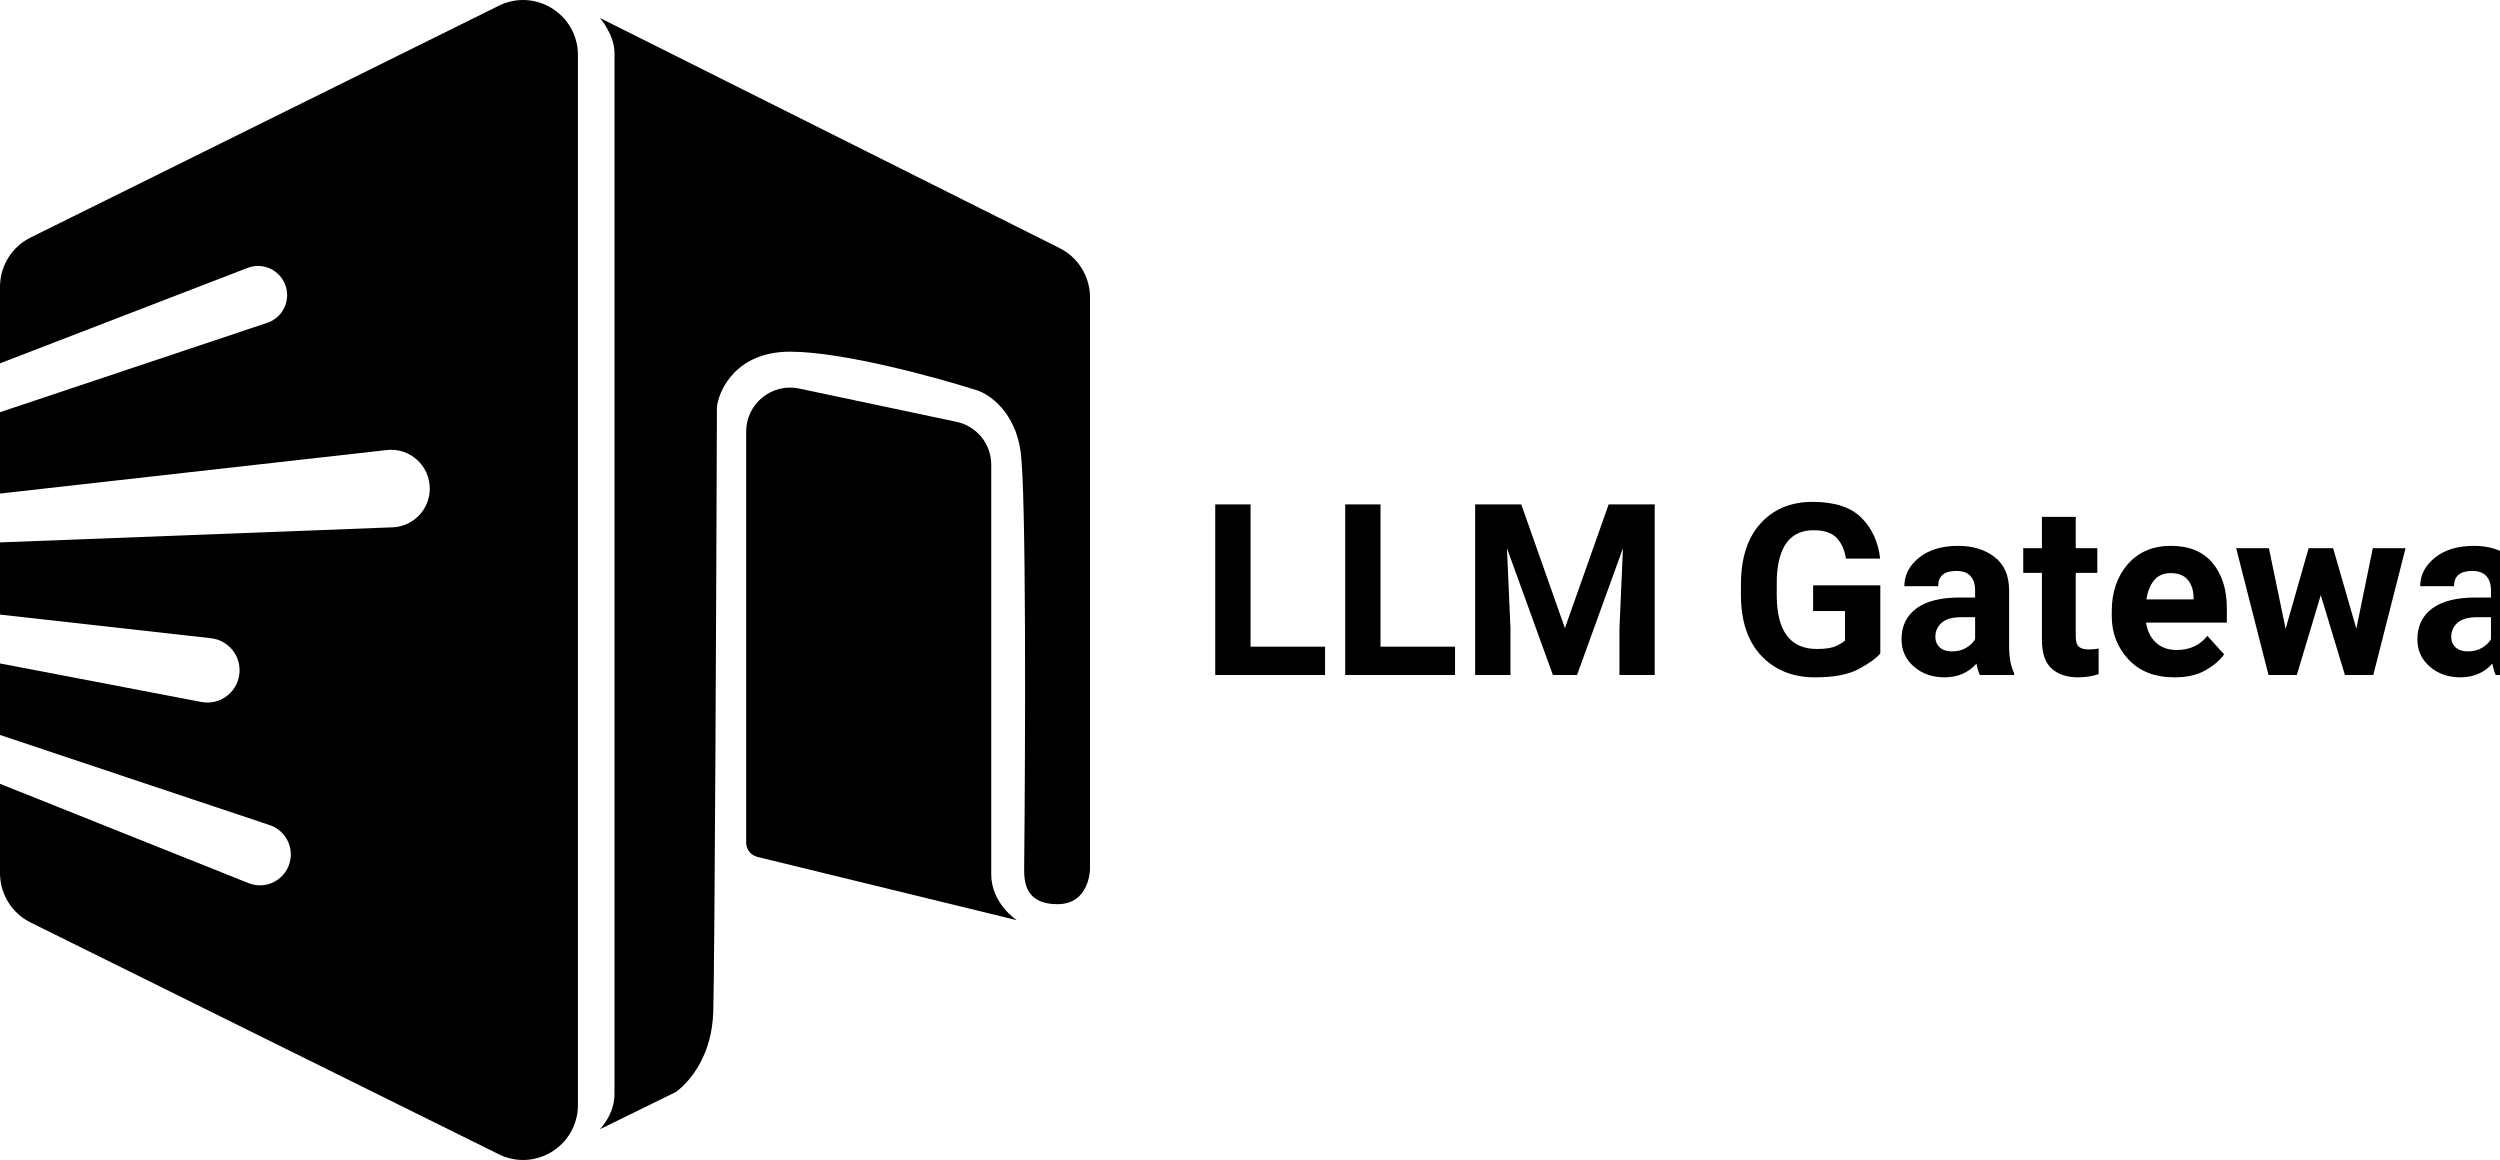
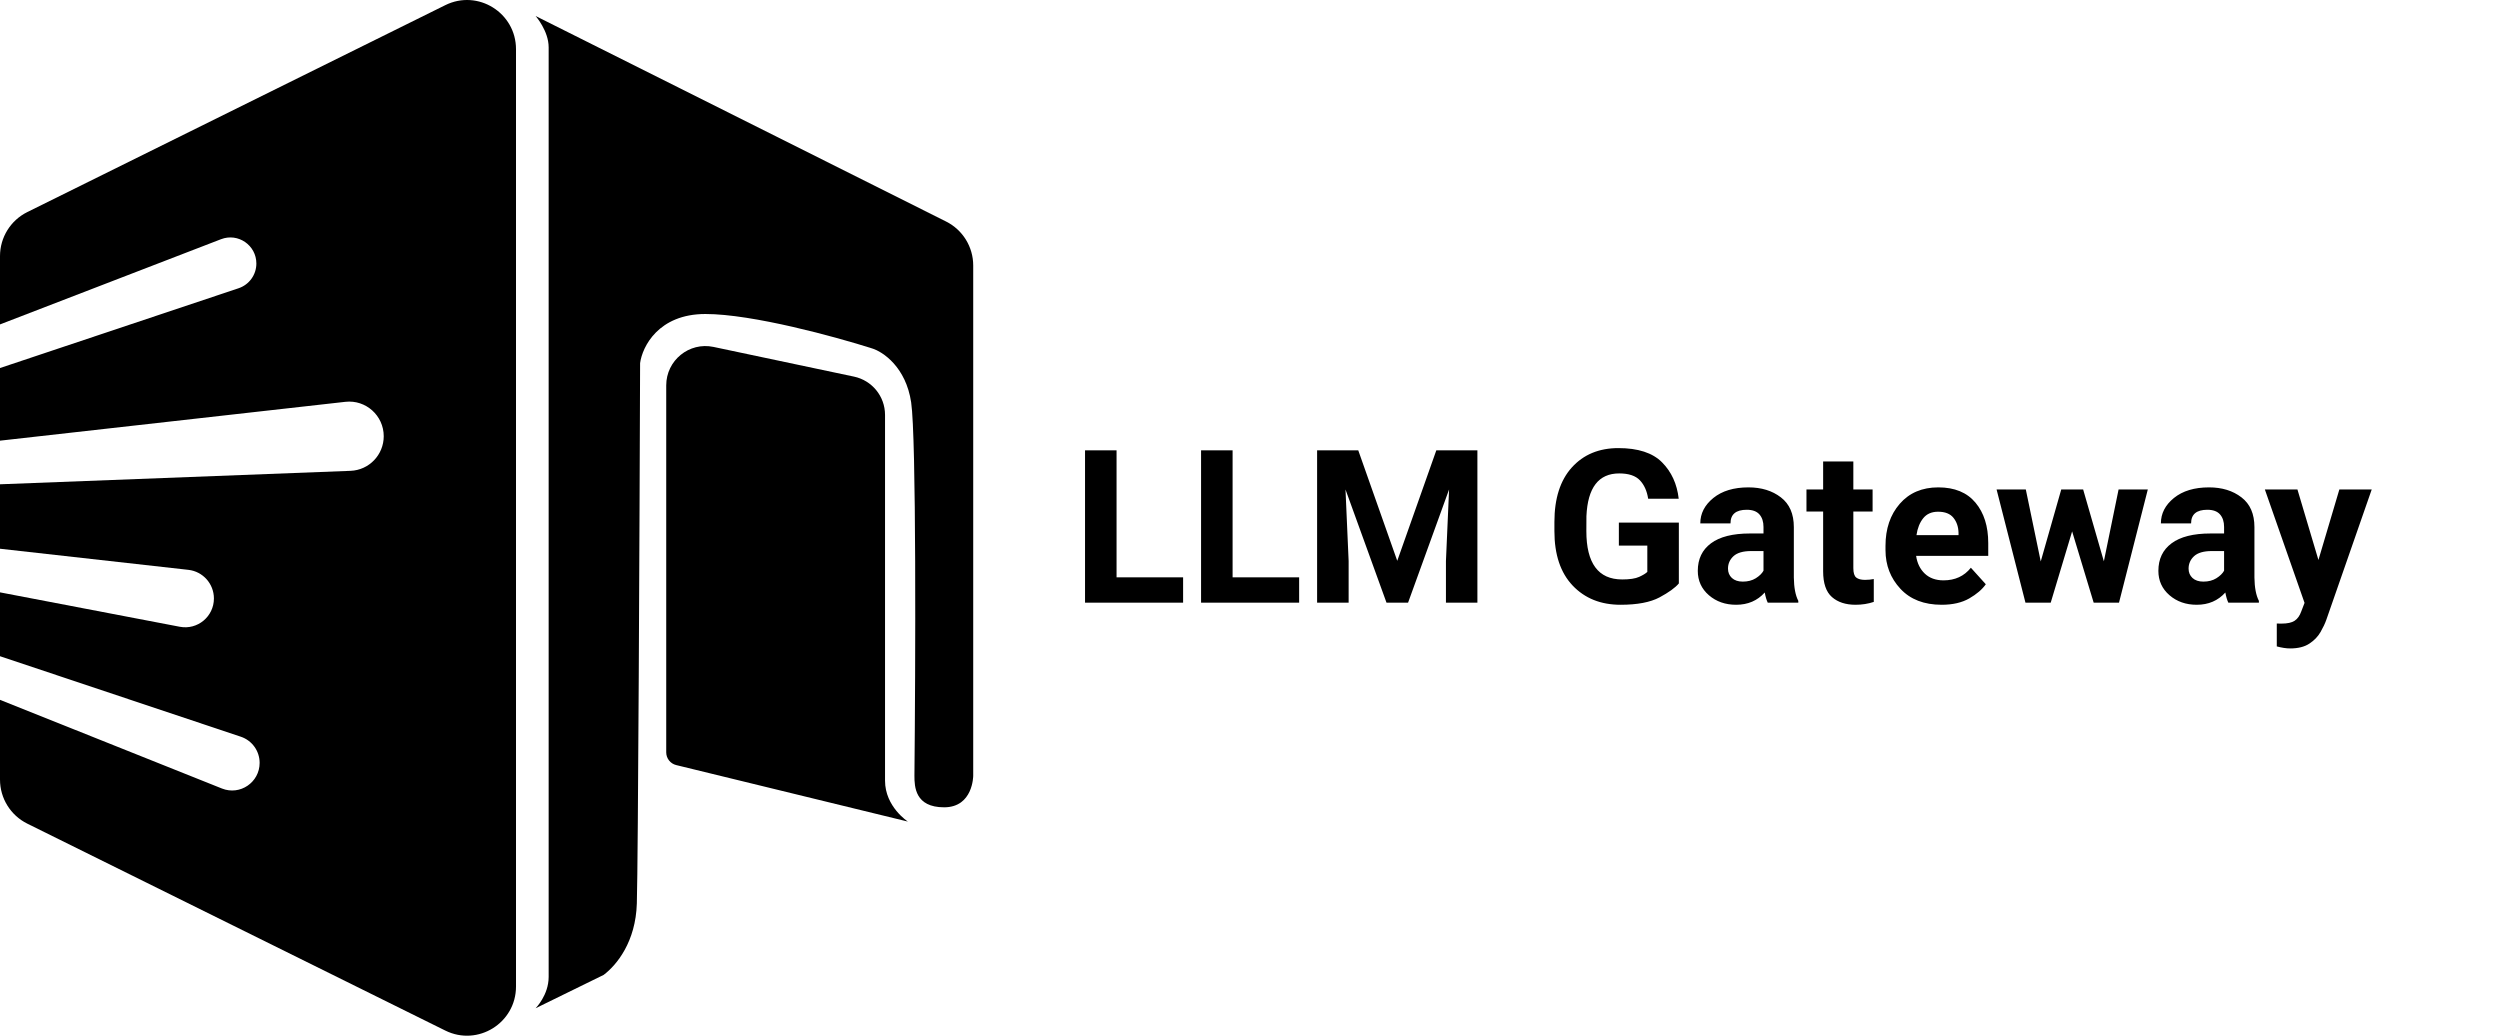
- <svg xmlns="http://www.w3.org/2000/svg" fill="none" viewBox="0 0 500 232">
+ <svg xmlns="http://www.w3.org/2000/svg" fill="none" viewBox="0 0 560 232">
  <path d="M218 59.469c0-4.17-2.351-7.981-6.071-9.844L119.973 3.584s2.926 3.323 2.926 7.015V218.833c0 4.081-2.926 7.016-2.926 7.016l15.24-7.468c2.964-2.232 7.187-7.443 7.438-16.006.293-9.976.61-84.847.732-121.035.487-3.668 4.096-11.003 14.63-11.003 10.535 0 29.262 5.135 37.309 7.702 2.439.734 7.608 4.181 8.779 12.104 1.17 7.922.975 59.051.731 83.625 0 2.445.137 7.069 6.653 7.069 6.515 0 6.515-7.069 6.515-7.069V59.469Z" fill="#000000" />
  <path d="M149.235 86.323c0-5.592 5.132-9.767 10.589-8.613l31.457 6.649c4.061.859 6.967 4.421 6.967 8.582v81.925c0 5.868 5.121 9.169 5.121 9.169l-51.9-12.658c-1.311-.32-2.234-1.498-2.234-2.852V86.323ZM99.754 1.151c7.293-3.61 15.831 1.711 15.831 9.866V220.983c0 8.155-8.538 13.476-15.831 9.866L6.116 184.496C2.371 182.642 0 178.818 0 174.63v-17.868l49.713 19.865c4.047 1.617 8.445-1.372 8.445-5.741 0-2.66-1.698-5.022-4.214-5.863L0 146.992v-14.305l40.276 7.708c3.966.759 7.641-2.289 7.641-6.337 0-3.286-2.463-6.048-5.72-6.413L0 122.917V108.48l78.518-3.014c4.153-.16 7.438-3.582 7.438-7.75 0-4.626-4.012-8.223-8.596-7.707L0 98.71V82.44l53.447-17.874c2.376-.795 3.979-3.025 3.979-5.537 0-4.096-4.098-6.918-7.911-5.449L0 72.669V57.37c0-4.188 2.371-8.012 6.116-9.866L99.754 1.151Z" fill="#000000" />
  <text x="240" y="135" font-family="system-ui, -apple-system, BlinkMacSystemFont, 'Segoe UI', Roboto, sans-serif" font-size="48" font-weight="700" fill="#000000">LLM Gateway</text>
</svg>
